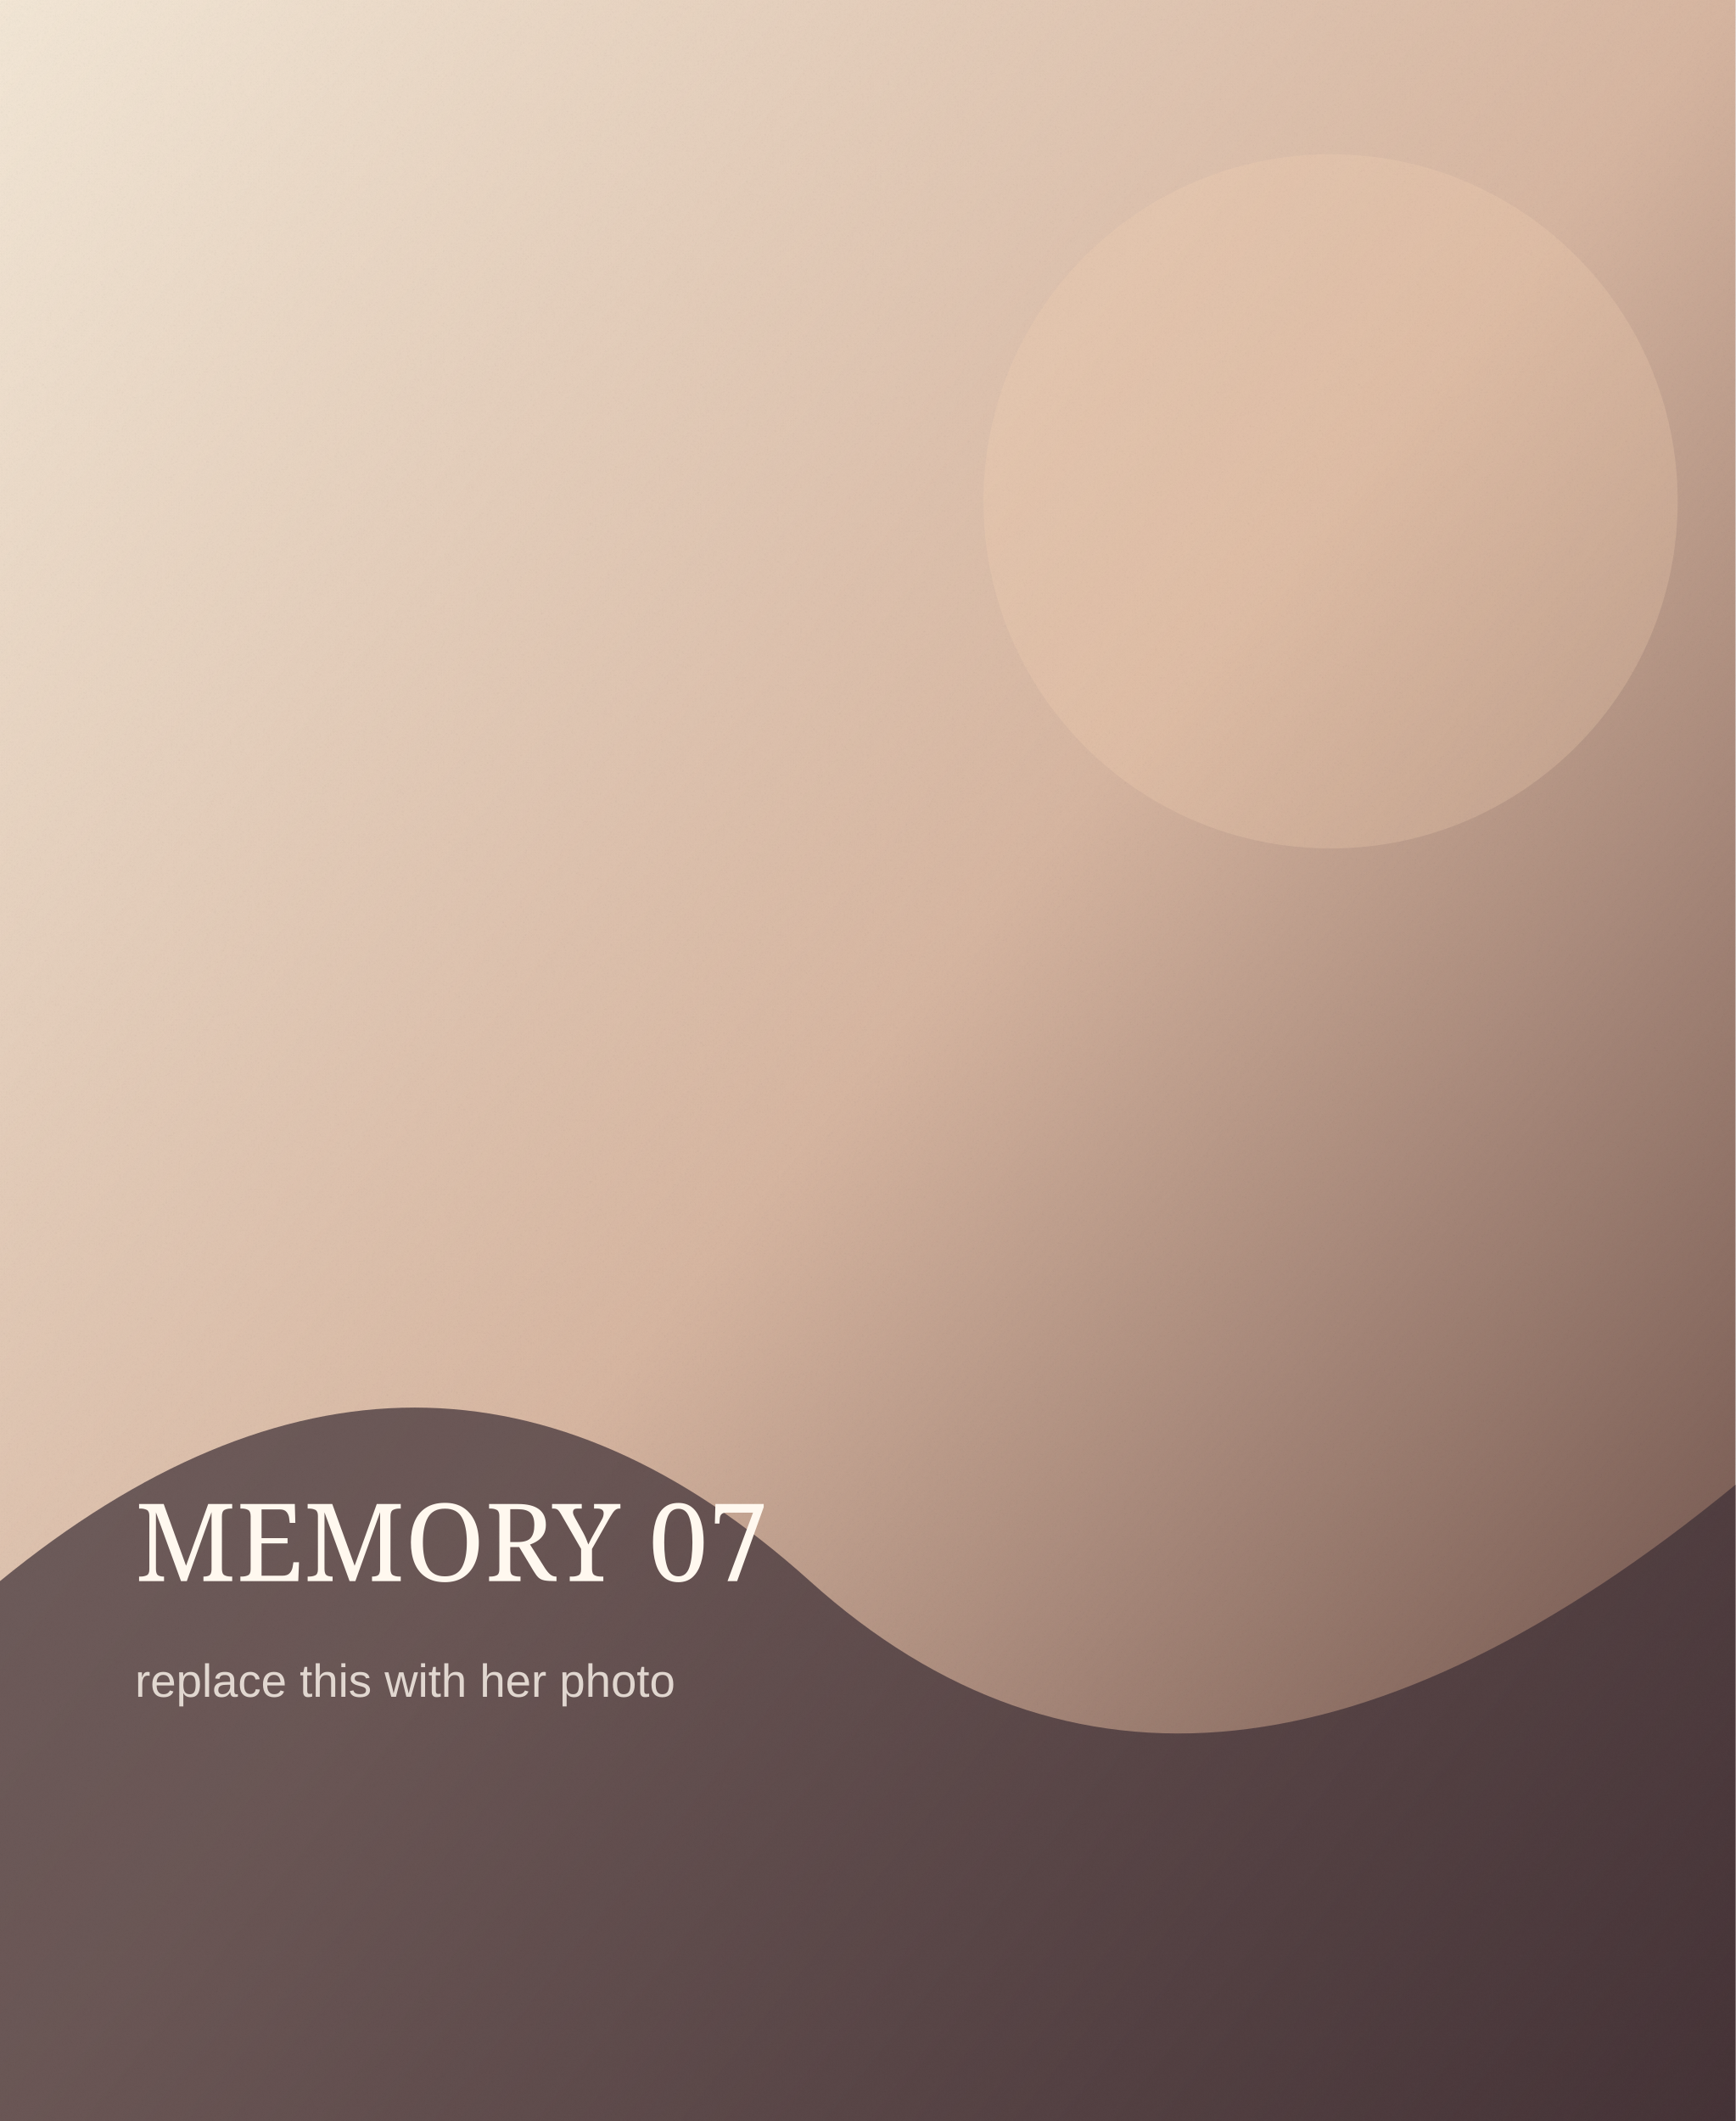
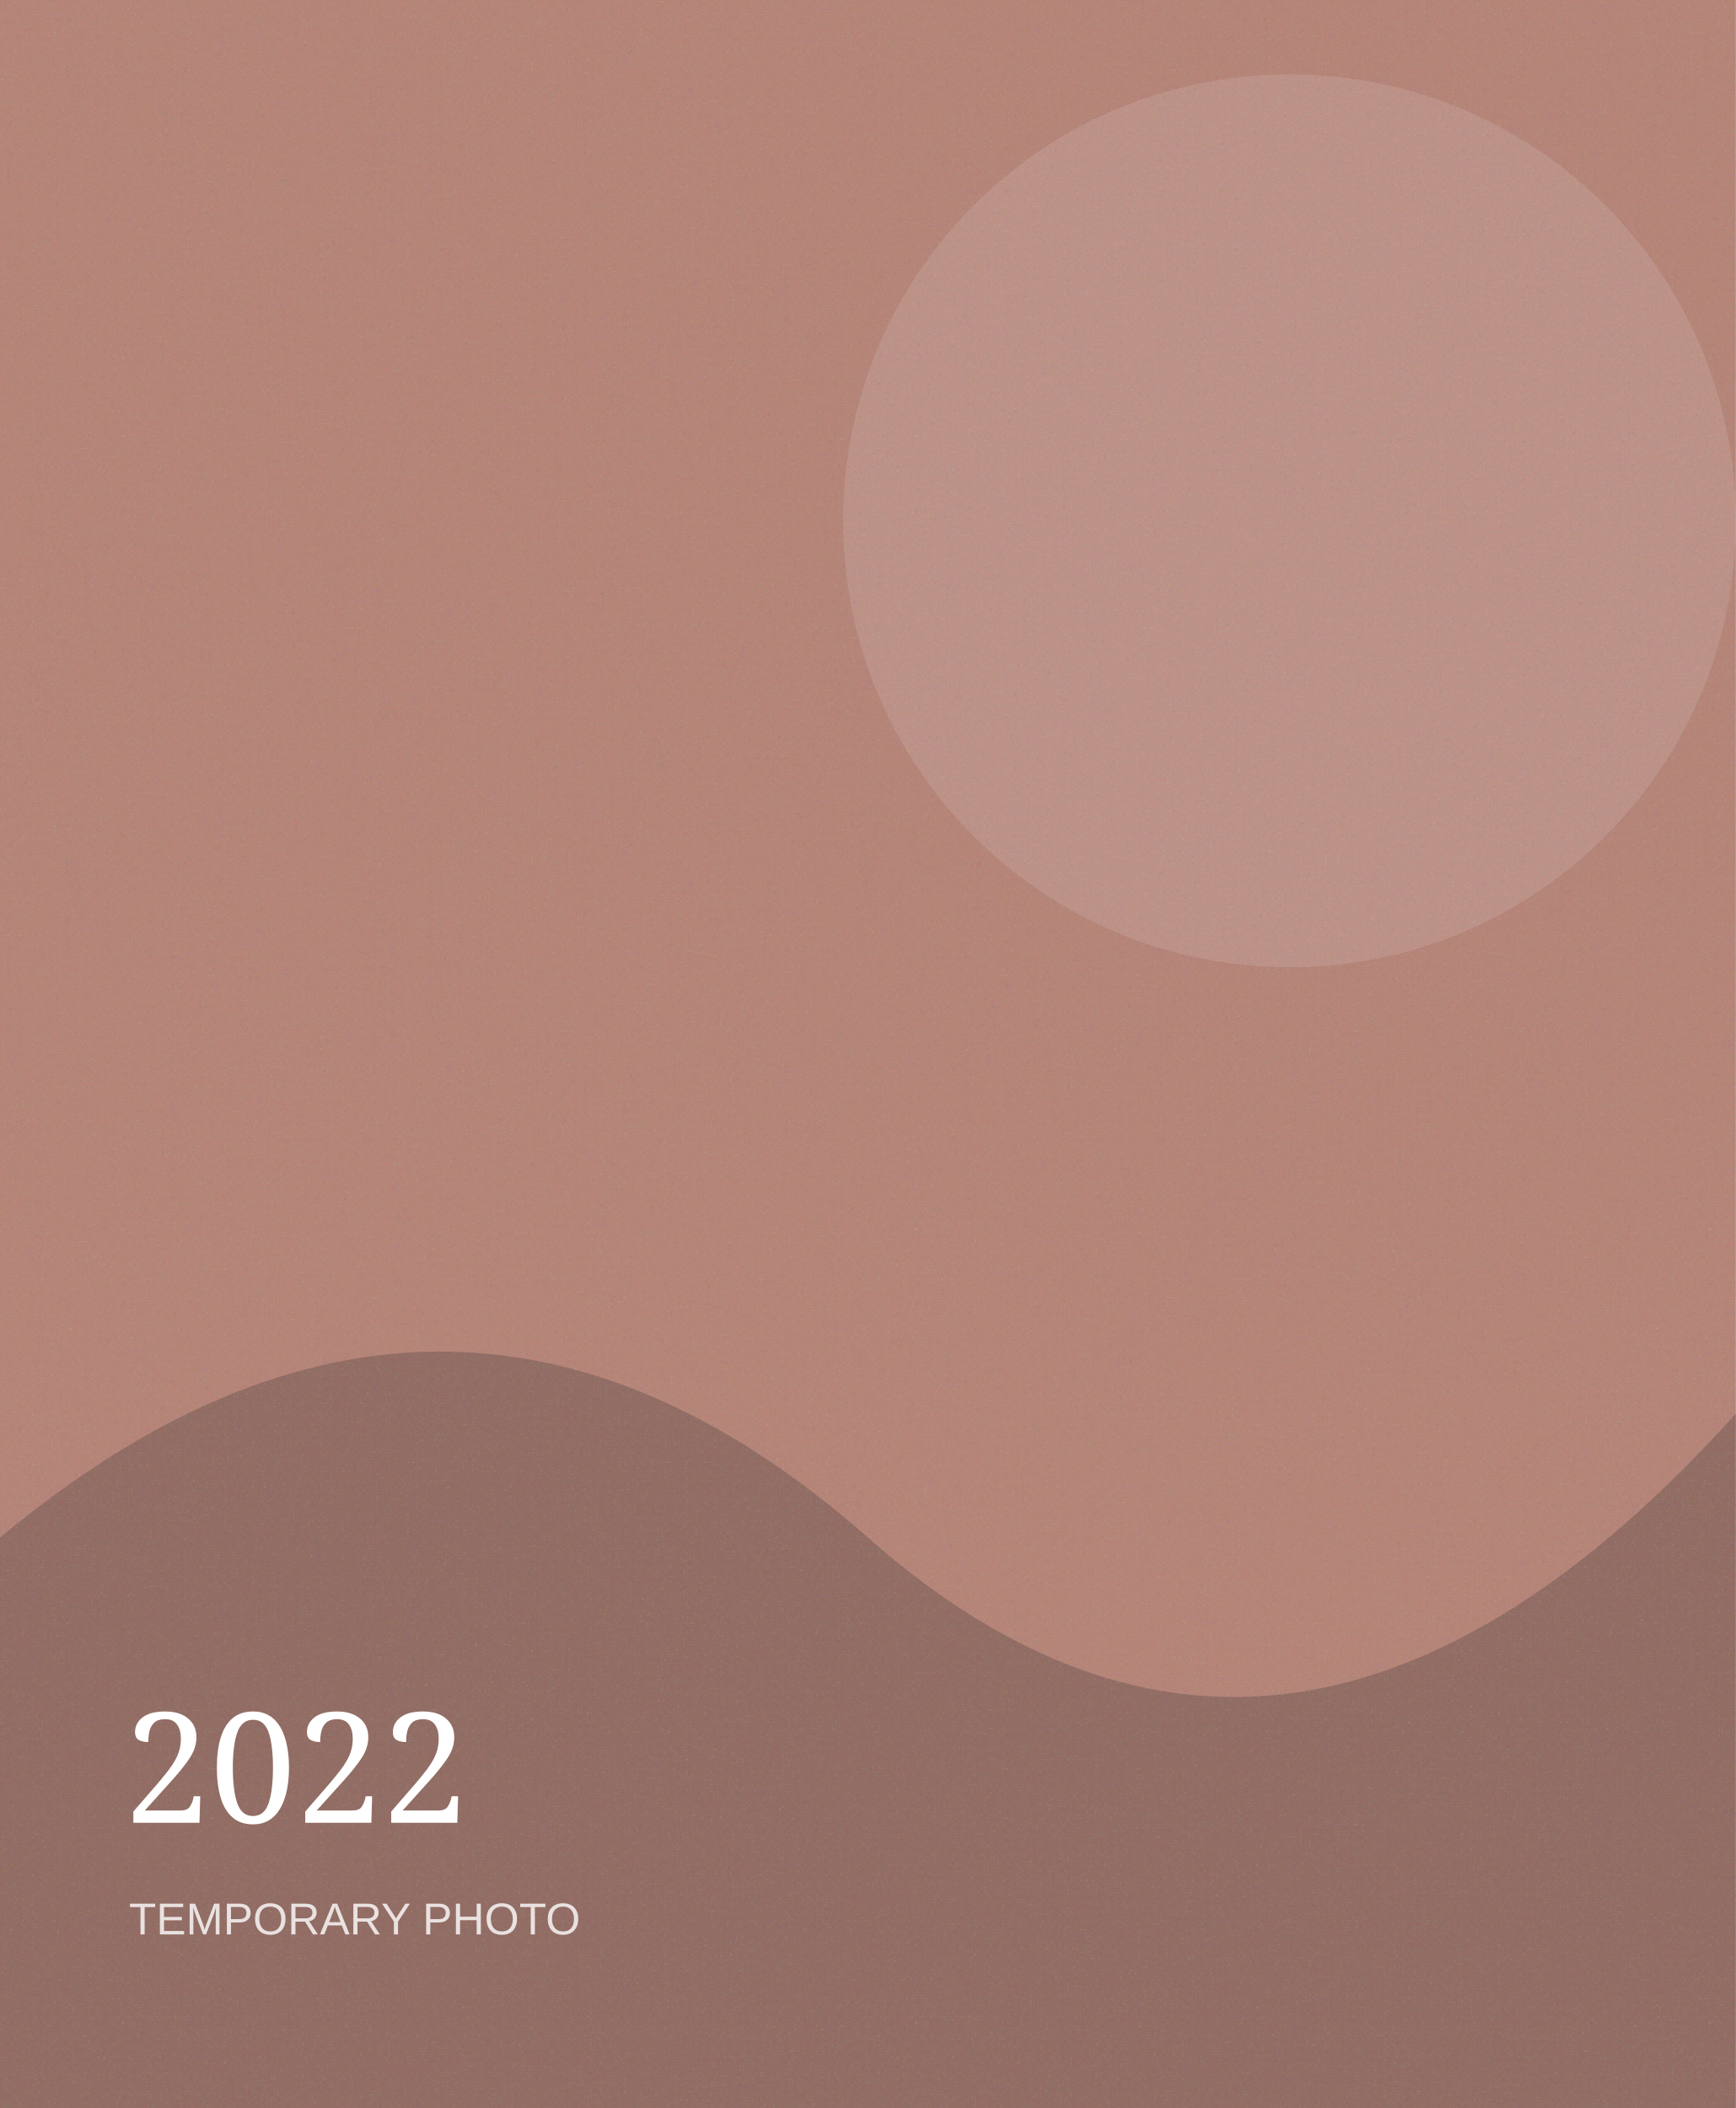
- <svg xmlns="http://www.w3.org/2000/svg" viewBox="0 0 900 1100">
+ <svg xmlns="http://www.w3.org/2000/svg" viewBox="0 0 700 850">
  <defs>
-     <linearGradient id="g" x1="0" y1="0" x2="1" y2="1">
-       <stop offset="0" stop-color="#f3e7d6" />
-       <stop offset=".5" stop-color="#d7b6a1" />
-       <stop offset="1" stop-color="#5a3e3a" />
-     </linearGradient>
-     <filter id="grain">
-       <feTurbulence baseFrequency=".75" numOctaves="3" stitchTiles="stitch" />
-       <feColorMatrix values=".2 0 0 0 0  .2 0 0 0 0  .2 0 0 0 0  0 0 0 .16 0" />
+     <filter id="g">
+       <feTurbulence baseFrequency=".8" numOctaves="3" />
+       <feColorMatrix values=".25 0 0 0 0 .25 0 0 0 0 .25 0 0 0 .25 0 0 .18 0" />
    </filter>
  </defs>
-   <rect width="900" height="1100" fill="url(#g)" />
-   <circle cx="690" cy="260" r="180" fill="#f7d4b5" opacity=".25" />
-   <path d="M0 820 Q220 640 420 820 T900 770 V1100 H0Z" fill="#3c2d35" opacity=".7" />
-   <rect width="900" height="1100" filter="url(#grain)" opacity=".32" />
-   <text x="70" y="820" fill="#fff8ef" font-size="56" font-family="Georgia">MEMORY 07</text>
-   <text x="70" y="880" fill="#fff8ef" font-size="24" font-family="Arial" opacity=".8">replace this with her photo</text>
+   <rect width="700" height="850" fill="#b78477" />
+   <circle cx="520" cy="210" r="180" fill="#fff" opacity=".12" />
+   <path d="M0 620 Q180 470 350 620 T700 570 V850 H0Z" fill="#4d3c3b" opacity=".35" />
+   <rect width="700" height="850" filter="url(#g)" opacity=".22" />
+   <text x="50" y="735" fill="white" font-family="Georgia" font-size="62">2022</text>
+   <text x="52" y="780" fill="white" opacity=".8" font-family="Arial" font-size="18">TEMPORARY PHOTO</text>
</svg>
